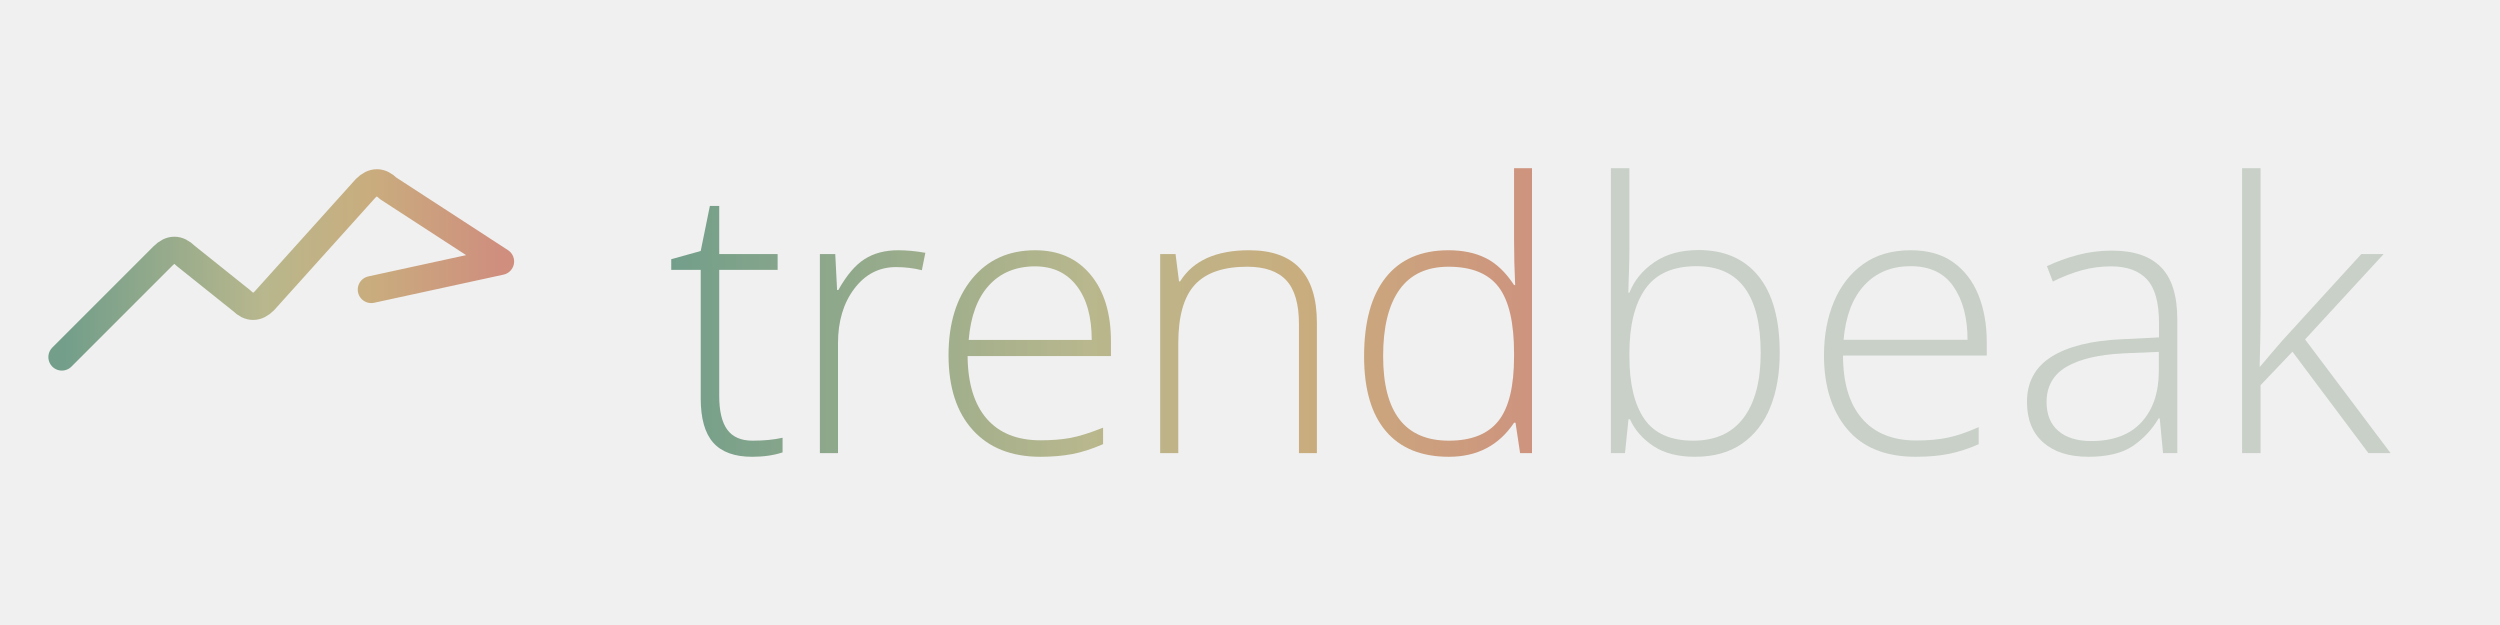
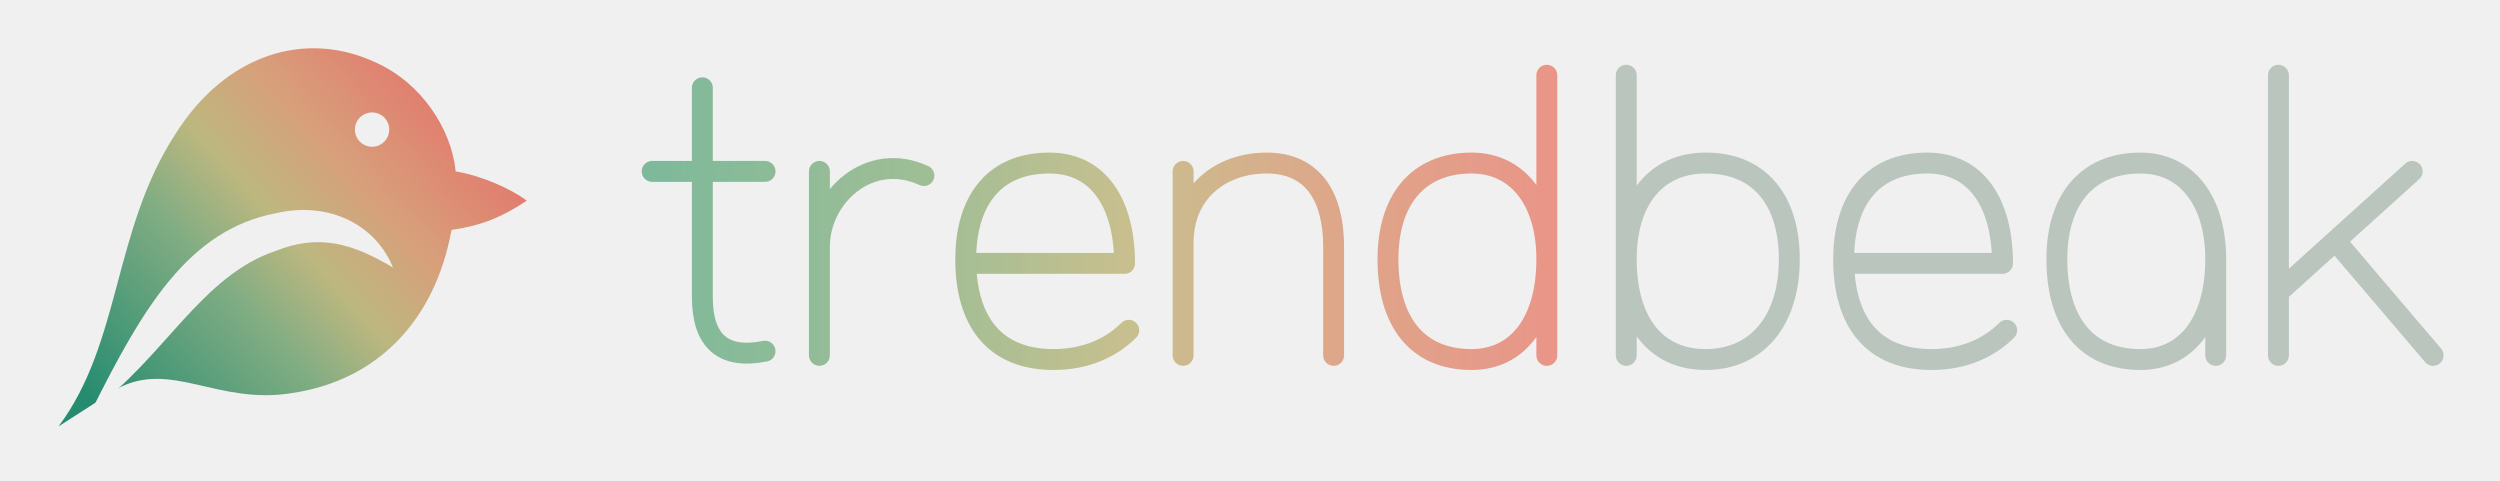
- <svg xmlns="http://www.w3.org/2000/svg" width="480" height="120" viewBox="0 0 480 120">
+ <svg xmlns="http://www.w3.org/2000/svg" viewBox="4 14 598 115" width="1196" height="230" role="img" aria-label="trendbeak">
  <defs>
-     <linearGradient id="signal" x1="0" y1="0" x2="1" y2="0">
-       <stop stop-color="#729E8A" />
-       <stop offset=".46" stop-color="#B8B78D" />
-       <stop offset=".7" stop-color="#C9AD7E" />
-       <stop offset="1" stop-color="#CF8E7E" />
+     <linearGradient id="color" gradientUnits="userSpaceOnUse" x1="27" y1="111" x2="112" y2="34">
+       <stop stop-color="#268C70" />
+       <stop offset=".37" stop-color="#82AD83" />
+       <stop offset=".54" stop-color="#BDB77F" />
+       <stop offset=".72" stop-color="#D7A07B" />
+       <stop offset="1" stop-color="#E4766C" />
    </linearGradient>
-     <linearGradient id="trend" gradientUnits="userSpaceOnUse" x1="128" y1="0" x2="303" y2="0">
-       <stop stop-color="#729E8A" />
-       <stop offset=".46" stop-color="#B8B78D" />
-       <stop offset=".7" stop-color="#C9AD7E" />
-       <stop offset="1" stop-color="#CF8E7E" />
+     <mask id="cut" maskUnits="userSpaceOnUse" x="0" y="0" width="150" height="140">
+       <rect width="150" height="140" fill="white" />
+       <circle cx="93" cy="45" r="4.1" fill="black" />
+       <path d="M26 112C38 88 49 69 70 65C83 62 94 68 98 78C88 72 80 70 70 74C52 80 43 100 26 112Z" fill="black" />
+     </mask>
+     <linearGradient id="trend" gradientUnits="userSpaceOnUse" x1="4" y1="0" x2="220" y2="0">
+       <stop stop-color="#7EB99A" />
+       <stop offset=".3" stop-color="#9FBE96" />
+       <stop offset=".53" stop-color="#C8BF8E" />
+       <stop offset=".76" stop-color="#DEA68A" />
+       <stop offset="1" stop-color="#E99588" />
    </linearGradient>
  </defs>
-   <g transform="translate(0 7) scale(1.08)">
-     <path d="M 11,57 L 29,39 Q 31,37 33,39 L 43,47 Q 45,49 47,47 L 65,27 Q 67,25 69,27 L 89,40 L 66,45" fill="none" stroke="url(#signal)" stroke-width="4.8" stroke-linecap="round" stroke-linejoin="round" />
+   <path d="M18 116C33 96 31 69 46 46C58 27 77 21 94 29C105 34 112 45 113 55C119 56 126 59 130 62C124 66 119 68 112 69C108 91 94 105 74 108C56 111 45 100 32 107Z" fill="url(#color)" mask="url(#cut)" />
+   <g transform="translate(156 7)">
+     <path d="M 16 28 V 78 Q 16 94 31 91 M 4 48 H 31" fill="none" stroke="url(#trend)" stroke-width="5.0" stroke-linecap="round" stroke-linejoin="round" />
+     <path d="M 44 92 V 48 M 44 66 C 44 54 56 43 69 49" fill="none" stroke="url(#trend)" stroke-width="5.0" stroke-linecap="round" stroke-linejoin="round" />
+     <path d="M 81 70 H 117 C 117 56 111 46 99 46 C 85 46 79 56 79 69 C 79 84 86 93 100 93 C 108 93 114 90 118 86" fill="none" stroke="url(#trend)" stroke-width="5.0" stroke-linecap="round" stroke-linejoin="round" />
+     <path d="M 131 92 V 48 M 131 65 C 131 53 140 46 151 46 C 162 46 167 54 167 66 V 92" fill="none" stroke="url(#trend)" stroke-width="5.0" stroke-linecap="round" stroke-linejoin="round" />
+     <path d="M 218 25 V 92 M 218 69 C 218 55 211 46 200 46 C 187 46 180 55 180 69 C 180 84 187 93 200 93 C 211 93 218 84 218 69" fill="none" stroke="url(#trend)" stroke-width="5.0" stroke-linecap="round" stroke-linejoin="round" />
+     <path d="M 237 25 V 92 M 237 69 C 237 55 244 46 256 46 C 269 46 276 55 276 69 C 276 84 268 93 256 93 C 244 93 237 84 237 69" fill="none" stroke="#BAC5BE" stroke-width="5.0" stroke-linecap="round" stroke-linejoin="round" />
+     <path d="M 291 70 H 327 C 327 56 321 46 309 46 C 295 46 289 56 289 69 C 289 84 296 93 310 93 C 318 93 324 90 328 86" fill="none" stroke="#BAC5BE" stroke-width="5.0" stroke-linecap="round" stroke-linejoin="round" />
+     <path d="M 378 69 V 92 M 378 69 C 378 55 371 46 360 46 C 347 46 340 55 340 69 C 340 84 347 93 360 93 C 371 93 378 84 378 69" fill="none" stroke="#BAC5BE" stroke-width="5.0" stroke-linecap="round" stroke-linejoin="round" />
+     <path d="M 393 25 V 92 M 394 76 425 48 M 407 65 430 92" fill="none" stroke="#BAC5BE" stroke-width="5.0" stroke-linecap="round" stroke-linejoin="round" />
  </g>
-   <path d="M144.488 84.609Q147.793 84.609 150.254 84.047V86.859Q147.723 87.703 144.418 87.703Q139.355 87.703 136.947 84.996Q134.539 82.289 134.539 76.488V51.809H128.879V49.77L134.539 48.188L136.297 39.539H138.09V48.785H149.305V51.809H138.09V75.996Q138.09 80.391 139.637 82.5Q141.184 84.609 144.488 84.609Z" fill="url(#trend)" />
-   <path d="M172.463 48.047Q174.888 48.047 177.666 48.539L176.998 51.879Q174.607 51.281 172.041 51.281Q167.154 51.281 164.025 55.43Q160.896 59.578 160.896 65.906V87.0H157.416V48.785H160.369L160.72 55.676H160.966Q163.322 51.457 165.994 49.752Q168.666 48.047 172.463 48.047Z" fill="url(#trend)" />
-   <path d="M199.769 87.703Q191.437 87.703 186.779 82.57Q182.12 77.438 182.12 68.191Q182.12 59.051 186.62 53.549Q191.12 48.047 198.749 48.047Q205.499 48.047 209.402 52.758Q213.304 57.469 213.304 65.555V68.367H185.777Q185.847 76.242 189.45 80.391Q193.054 84.539 199.769 84.539Q203.038 84.539 205.517 84.082Q207.995 83.625 211.792 82.113V85.277Q208.558 86.684 205.816 87.193Q203.073 87.703 199.769 87.703ZM198.749 51.141Q193.23 51.141 189.89 54.779Q186.55 58.418 185.988 65.273H209.613Q209.613 58.629 206.73 54.885Q203.847 51.141 198.749 51.141Z" fill="url(#trend)" />
-   <path d="M249.399 87.0V62.215Q249.399 56.449 246.973 53.83Q244.548 51.211 239.45 51.211Q232.595 51.211 229.413 54.674Q226.231 58.137 226.231 65.906V87.0H222.751V48.785H225.704L226.372 54.023H226.583Q230.309 48.047 239.837 48.047Q252.845 48.047 252.845 62.004V87.0Z" fill="url(#trend)" />
-   <path d="M278.112 48.047Q282.26 48.047 285.284 49.559Q288.307 51.07 290.698 54.727H290.909Q290.698 50.297 290.698 46.043V32.297H294.143V87.0H291.858L290.979 81.164H290.698Q286.338 87.703 278.182 87.703Q270.272 87.703 266.088 82.781Q261.905 77.859 261.905 68.438Q261.905 58.523 266.053 53.285Q270.202 48.047 278.112 48.047ZM278.112 51.211Q271.854 51.211 268.707 55.605Q265.561 60.0 265.561 68.367Q265.561 84.609 278.182 84.609Q284.651 84.609 287.674 80.848Q290.698 77.086 290.698 68.438V67.84Q290.698 58.98 287.727 55.096Q284.756 51.211 278.112 51.211Z" fill="url(#trend)" />
-   <path d="M312.844 32.297L312.844 47.836Q312.844 49.84 312.756 52.23Q312.668 54.621 312.633 56.203L312.844 56.203Q314.215 52.688 317.625 50.35Q321.035 48.012 326.133 48.012Q333.586 48.012 337.646 53.039Q341.707 58.066 341.707 67.77Q341.707 73.711 339.896 78.193Q338.086 82.676 334.465 85.189Q330.844 87.703 325.43 87.703Q320.543 87.703 317.449 85.646Q314.355 83.59 312.949 80.496L312.668 80.496L312 87L309.293 87L309.293 32.297ZM325.746 51.105Q318.961 51.105 315.902 55.465Q312.844 59.824 312.844 67.84L312.844 68.402Q312.844 76.312 315.727 80.461Q318.609 84.609 325.078 84.609Q331.477 84.609 334.764 80.232Q338.051 75.855 338.051 67.77Q338.051 51.105 325.746 51.105Z" fill="#C8D0C8" />
-   <path d="M366.868 48.047Q371.755 48.047 374.989 50.332Q378.223 52.617 379.841 56.607Q381.458 60.598 381.458 65.695L381.458 68.262L353.86 68.262Q353.86 76.137 357.499 80.355Q361.137 84.574 367.923 84.574Q371.438 84.574 374.057 84.012Q376.677 83.449 379.911 82.008L379.911 85.277Q377.098 86.543 374.286 87.123Q371.473 87.703 367.817 87.703Q359.134 87.703 354.669 82.395Q350.204 77.086 350.204 68.227Q350.204 62.496 352.12 57.926Q354.036 53.355 357.745 50.701Q361.454 48.047 366.868 48.047ZM366.833 51.105Q361.348 51.105 357.956 54.762Q354.563 58.418 353.966 65.238L377.766 65.238Q377.766 58.945 375.077 55.025Q372.387 51.105 366.833 51.105Z" fill="#C8D0C8" />
-   <path d="M405.494 48.117Q411.787 48.117 414.916 51.299Q418.045 54.48 418.045 61.371L418.045 87L415.302 87L414.67 80.32L414.459 80.32Q412.56 83.555 409.502 85.629Q406.443 87.703 400.959 87.703Q395.439 87.703 392.31 84.961Q389.181 82.219 389.181 77.156Q389.181 71.461 393.892 68.49Q398.603 65.52 407.427 65.133L414.529 64.781L414.529 62.004Q414.529 56.133 412.209 53.637Q409.888 51.141 405.353 51.141Q402.4 51.141 399.675 51.896Q396.951 52.652 394.138 54.059L393.013 51.105Q395.755 49.805 398.902 48.961Q402.048 48.117 405.494 48.117ZM414.494 67.559L407.814 67.84Q400.537 68.191 396.74 70.441Q392.943 72.691 392.943 77.191Q392.943 80.812 395.211 82.746Q397.478 84.68 401.521 84.68Q407.814 84.68 411.136 81.094Q414.459 77.508 414.494 71.32Z" fill="#C8D0C8" />
-   <path d="M434.03 32.297L434.03 59.895Q434.03 62.461 433.977 65.098Q433.924 67.734 433.854 70.406L433.924 70.406Q434.944 69.211 436.051 67.893Q437.159 66.574 438.248 65.344L453.366 48.785L457.655 48.785L442.573 65.168L458.991 87L454.737 87L440.147 67.523L434.03 73.957L434.03 87L430.479 87L430.479 32.297Z" fill="#C8D0C8" />
</svg>
